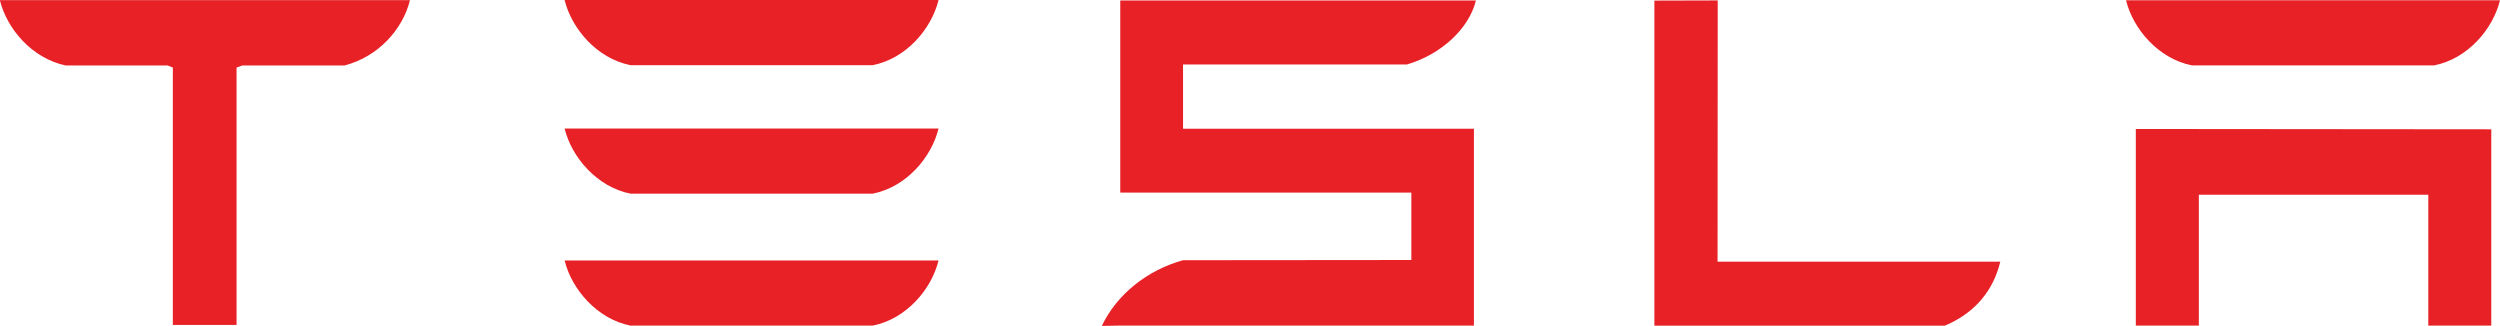
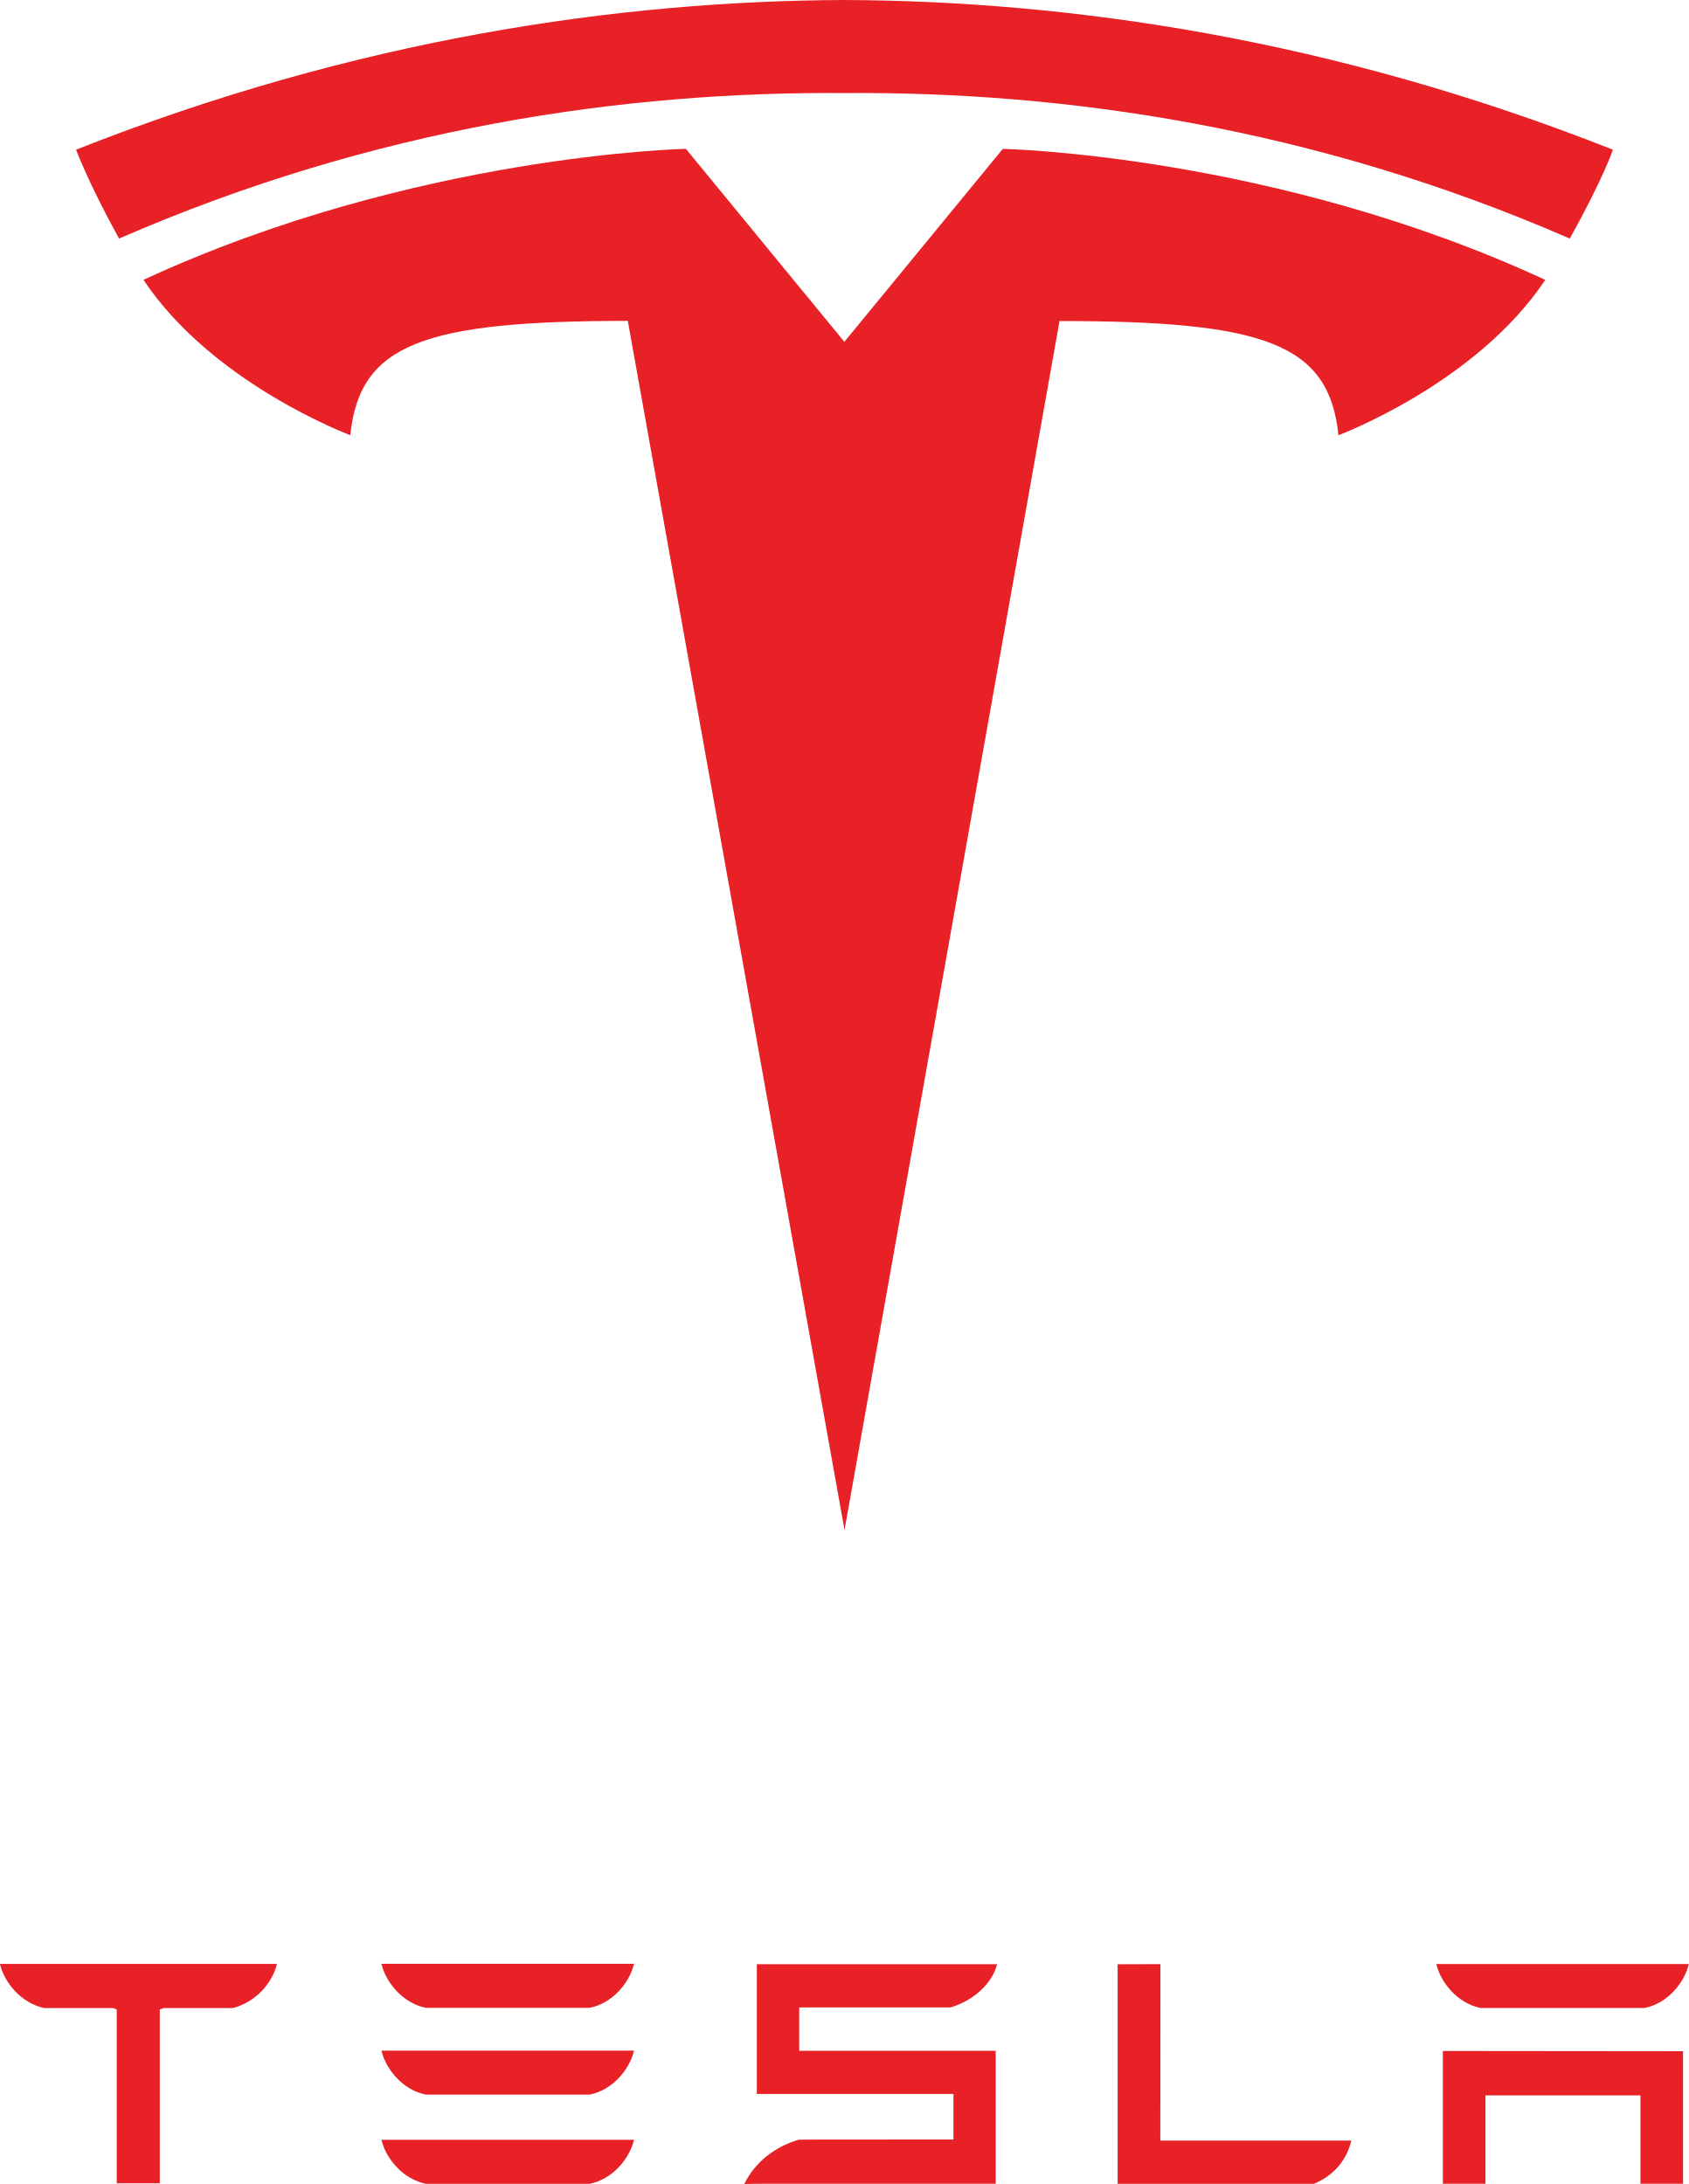
- <svg xmlns="http://www.w3.org/2000/svg" version="1.1" id="svg11038" viewBox="0 0 1236.009 161.13" height="45.475mm" width="348.829mm">
-   <defs id="defs11040" />
-   <g transform="translate(858.0044,-193.1221)" id="layer1">
-     <g id="g11594">
-       <g id="g10482" transform="matrix(20.32675,0,0,-20.32675,-8.752722,193.3254)">
-         <path d="m 0,0 -1.541,-0.004 0,-7.907 7.067,0 c 0.773,0.328 1.187,0.895 1.347,1.557 l -6.877,0 L 0,0 Z m 11.532,-1.58 5.895,0 c 0.819,0.162 1.429,0.885 1.6,1.584 l -9.096,0 c 0.17,-0.699 0.789,-1.422 1.601,-1.584 m -19.091,0.022 c 0.819,0.238 1.509,0.863 1.677,1.556 l -8.65,0 0,-4.672 7.08,0 0,-1.64 -5.553,-0.005 c -0.871,-0.242 -1.607,-0.826 -1.976,-1.598 l 0.449,0.008 8.602,0 0,4.788 -7.075,0 0,1.563 5.446,0 z m 17.728,-6.351 1.533,0 0,3.183 5.581,0 0,-3.183 1.532,0 0,4.774 -8.646,0.008 0,-4.782 z m -36.615,6.334 5.894,0 c 0.82,0.163 1.429,0.886 1.6,1.585 l -9.095,0 c 0.17,-0.699 0.788,-1.422 1.601,-1.585 m -15.334,1.567 c 0.177,-0.692 0.776,-1.397 1.597,-1.575 l 2.481,0 0.126,-0.05 0,-6.26 1.55,0 0,6.26 0.14,0.05 2.484,0 c 0.829,0.214 1.415,0.883 1.59,1.575 l 0,0.015 -9.968,0 0,-0.015 z m 15.334,-7.902 5.894,0 c 0.82,0.164 1.429,0.885 1.6,1.585 l -9.095,0 c 0.17,-0.7 0.788,-1.421 1.601,-1.585 m 0,3.21 5.894,0 c 0.82,0.162 1.429,0.885 1.6,1.584 l -9.095,0 c 0.17,-0.699 0.788,-1.422 1.601,-1.584" style="fill:#e82127;fill-opacity:1;fill-rule:nonzero;stroke:none" id="path10484" />
-       </g>
-     </g>
+ <svg xmlns="http://www.w3.org/2000/svg" width="278.672" height="360.438" version="1.1" viewBox="0 0 278.672 360.438" xml:space="preserve">
+   <g fill="#e82127">
+     <path transform="translate(-28.524,-64.797)" d="m28.524 388.986c0.812 3.167 3.554 6.404 7.316 7.215h11.37l0.58 0.229v28.691h7.1v-28.691l0.645-0.229h11.38c3.804-0.98 6.487-4.048 7.285-7.215v-0.07h-45.676v0.07" />
+     <path transform="translate(-28.524,-64.797)" d="m98.795 425.202h27.011c3.758-0.747 6.551-4.058 7.334-7.263h-41.679c0.778 3.206 3.612 6.516 7.334 7.263" />
+     <path transform="translate(-28.524,-64.797)" d="m98.795 410.485h27.011c3.758-0.741 6.551-4.053 7.334-7.262h-41.679c0.778 3.21 3.612 6.521 7.334 7.262" />
+     <path transform="translate(-28.524,-64.797)" d="m98.795 396.163h27.011c3.758-0.749 6.551-4.058 7.334-7.265h-41.679c0.778 3.207 3.612 6.516 7.334 7.265" />
+     <path transform="translate(-28.524,-64.797)" d="m160.398 396.094h24.954c3.762-1.093 6.921-3.959 7.691-7.136h-39.64v21.415h32.444v7.515l-25.449 0.02c-3.988 1.112-7.37 3.79-9.057 7.327l2.062-0.038h39.415v-21.944h-32.42v-7.159" />
+     <path transform="translate(-28.524,-64.797)" d="m245.319 425.206c3.543-1.502 5.449-4.1 6.179-7.14h-31.517l0.02-29.118-7.065 0.02v36.238h32.383" />
+     <path transform="translate(-28.524,-64.797)" d="m272.845 396.192h27.02c3.753-0.746 6.544-4.058 7.331-7.262h-41.681c0.779 3.205 3.611 6.516 7.33 7.262" />
+     <path transform="translate(-28.524,-64.797)" d="m266.601 403.28v21.912h7.027v-14.589h25.575v14.589h7.022v-21.874l-39.624-0.038" />
+   </g>
+   <g fill="#e82127">
+     <path transform="translate(-33.796,-64.797)" d="m173.146 317.299 35.476-199.519c33.815 0 44.481 3.708 46.021 18.843 0 0 22.684-8.458 34.125-25.636-44.646-20.688-89.505-21.621-89.505-21.621l-26.176 31.882 0.059-4e-3 -26.176-31.883s-44.86 0.934-89.5 21.622c11.431 17.178 34.124 25.636 34.124 25.636 1.549-15.136 12.202-18.844 45.79-18.868l35.762 199.548" />
+     <path transform="translate(-33.796,-64.797)" d="m173.132 80.157c36.09-0.276 77.399 5.583 119.687 24.014 5.652-10.173 7.105-14.669 7.105-14.669-46.227-18.289-89.518-24.548-126.797-24.705-37.277 0.157-80.566 6.417-126.787 24.705 0 0 2.062 5.538 7.1 14.669 42.28-18.431 83.596-24.29 119.687-24.014h5e-3" />
  </g>
</svg>
